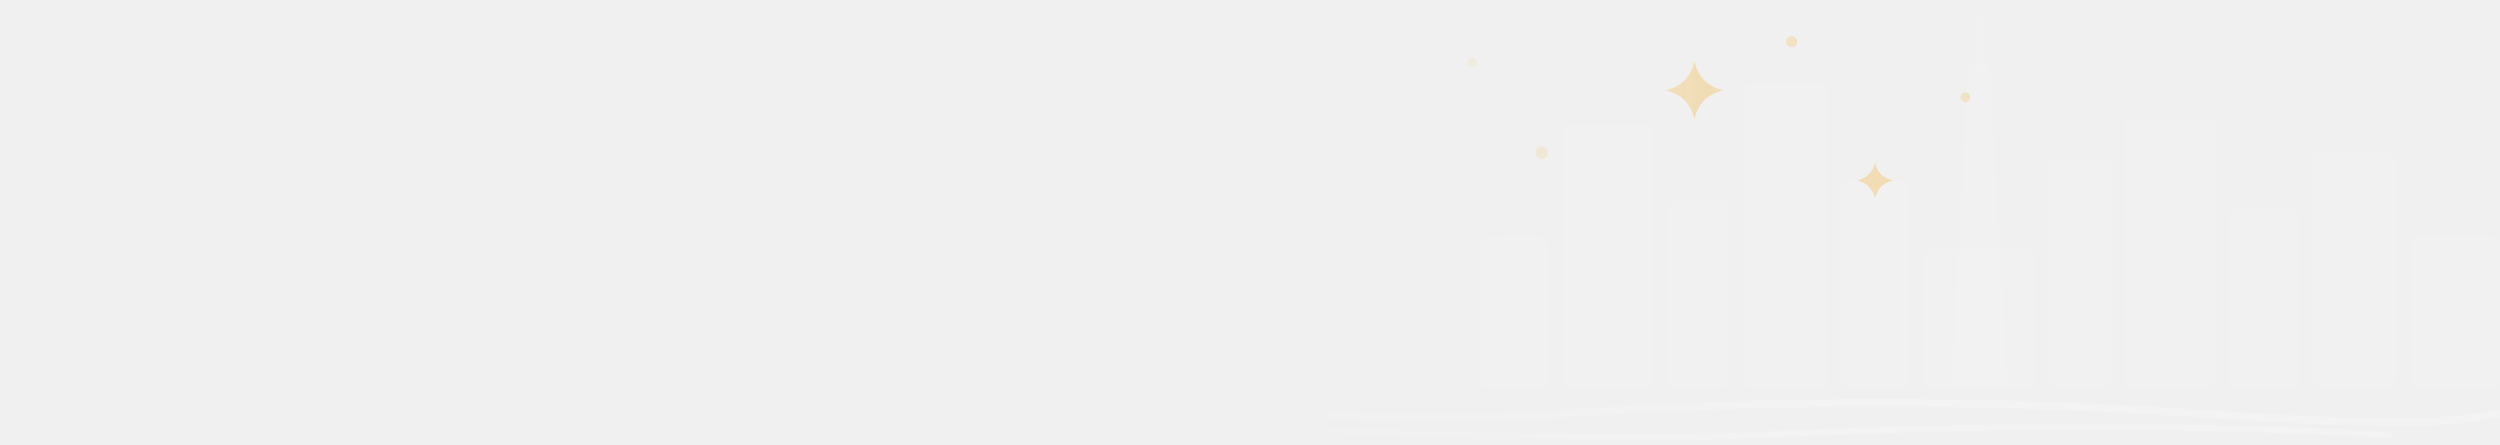
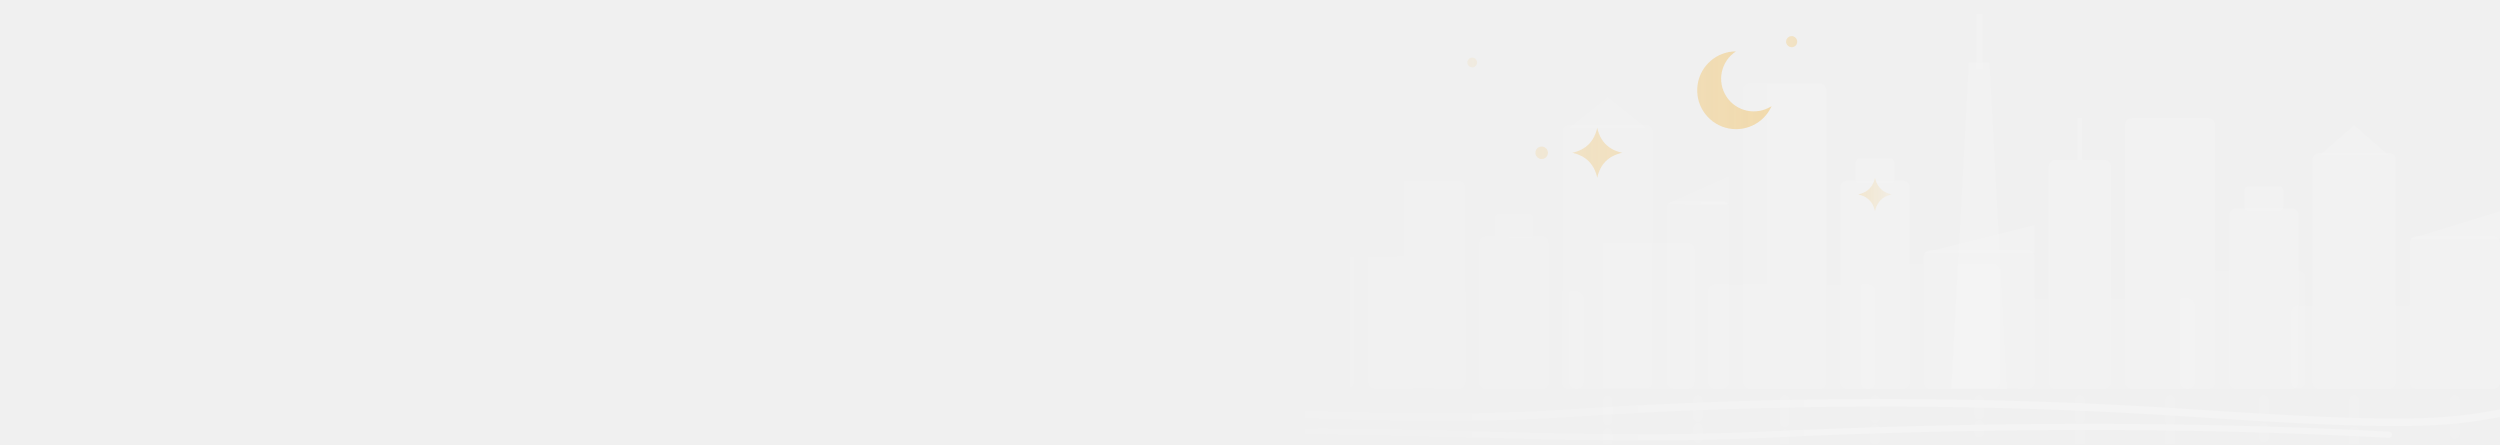
<svg xmlns="http://www.w3.org/2000/svg" viewBox="0 0 360 64" width="360" height="64" preserveAspectRatio="xMaxYMax meet" aria-hidden="true">
  <defs>
    <linearGradient id="fade" gradientUnits="userSpaceOnUse" x1="176" y1="0" x2="262" y2="0">
      <stop offset="0" stop-color="#fff" stop-opacity="0" />
      <stop offset="1" stop-color="#fff" stop-opacity="1" />
    </linearGradient>
+     <linearGradient id="btn" gradientUnits="userSpaceOnUse" x1="262" y1="0" x2="276" y2="0">
+       <stop offset="0" stop-color="#000" stop-opacity="0" />
+       <stop offset="1" stop-color="#000" stop-opacity="1" />
+     </linearGradient>
    <mask id="m">
      <rect width="360" height="64" fill="url(#fade)" />
    </mask>
+     <mask id="b">
+       <rect width="360" height="64" fill="url(#fade)" />
+       <rect x="262" y="-4" width="102" height="48" rx="8" fill="url(#btn)" />
+     </mask>
  </defs>
  <g mask="url(#m)">
-     <g fill="#FFFFFF" fill-opacity="0.085">
-       <rect x="150" y="44" width="10" height="12" rx="1.2" />
-       <rect x="162" y="36" width="8" height="20" rx="1.2" />
-       <rect x="172" y="40" width="12" height="16" rx="1.2" />
-       <rect x="186" y="32" width="9" height="24" rx="1.2" />
-       <rect x="197" y="26" width="14" height="30" rx="1.2" />
-       <rect x="213" y="34" width="10" height="22" rx="1.2" />
-       <rect x="225" y="18" width="13" height="38" rx="1.2" />
-       <rect x="240" y="29" width="9" height="27" rx="1.2" />
-       <rect x="251" y="12" width="12" height="44" rx="1.2" />
-       <rect x="265" y="26" width="10" height="30" rx="1.2" />
-       <rect x="277" y="36" width="16" height="20" rx="1.2" />
-       <rect x="295" y="23" width="9" height="33" rx="1.2" />
-       <rect x="306" y="17" width="13" height="39" rx="1.2" />
-       <rect x="321" y="30" width="10" height="26" rx="1.2" />
-       <rect x="333" y="22" width="12" height="34" rx="1.2" />
-       <rect x="347" y="34" width="13" height="22" rx="1.2" />
+     <g fill="#FFFFFF" fill-opacity="0.055">
+       <rect x="142" y="46" width="18" height="10" rx="1" />
+       <rect x="158" y="40" width="14" height="16" rx="1" />
+       <rect x="170" y="44" width="20" height="12" rx="1" />
+       <rect x="188" y="37" width="16" height="19" rx="1" />
+       <rect x="206" y="42" width="22" height="14" rx="1" />
+       <rect x="226" y="35" width="18" height="21" rx="1" />
+       <rect x="246" y="41" width="24" height="15" rx="1" />
+       <rect x="268" y="38" width="20" height="18" rx="1" />
+       <rect x="290" y="43" width="26" height="13" rx="1" />
+       <rect x="314" y="39" width="18" height="17" rx="1" />
+       <rect x="330" y="44" width="30" height="12" rx="1" />
+     </g>
+     <g fill="#FFFFFF" fill-opacity="0.11">
+       <rect x="150" y="44" width="10" height="12" rx="1" />
+       <rect x="162" y="36" width="8" height="20" rx="1" />
+       <rect x="163.8" y="32.8" width="4.5" height="3.6" rx=".6" />
+       <rect x="172" y="40" width="12" height="16" rx="1" />
+       <path d="M172 40.4 L184 36.4 L184 40.4 Z" />
+       <rect x="186" y="32" width="9" height="24" rx="1" />
+       <rect x="190.15" y="26" width=".7" height="6" />
+       <rect x="197" y="26" width="14" height="30" rx="1" />
+       <rect x="213" y="34" width="10" height="22" rx="1" />
+       <rect x="215.2" y="30.8" width="5.6" height="3.6" rx=".6" />
+       <rect x="225" y="18" width="13" height="38" rx="1" />
+       <path d="M226 18.4 L231.5 14 L237 18.4 Z" />
+       <rect x="240" y="29" width="9" height="27" rx="1" />
+       <path d="M240 29.4 L249 25.4 L249 29.4 Z" />
+       <rect x="251" y="12" width="12" height="44" rx="1" />
+       <rect x="265" y="26" width="10" height="30" rx="1" />
+       <rect x="267.2" y="22.8" width="5.6" height="3.6" rx=".6" />
+       <rect x="277" y="36" width="16" height="20" rx="1" />
+       <path d="M277 36.4 L293 32.4 L293 36.4 Z" />
+       <rect x="295" y="23" width="9" height="33" rx="1" />
+       <rect x="299.15" y="17" width=".7" height="6" />
+       <rect x="306" y="17" width="13" height="39" rx="1" />
+       <rect x="321" y="30" width="10" height="26" rx="1" />
+       <rect x="323.2" y="26.8" width="5.6" height="3.6" rx=".6" />
+       <rect x="333" y="22" width="12" height="34" rx="1" />
+       <path d="M334 22.4 L339.0 18 L344 22.4 Z" />
+       <rect x="347" y="34" width="13" height="22" rx="1" />
+       <path d="M347 34.4 L360 30.4 L360 34.4 Z" />
      <path d="M281 56 L283.5 9 L286.5 9 L289 56 Z" />
      <rect x="284.6" y="2" width=".9" height="8" />
    </g>
-     <g fill="none" stroke="#FFFFFF" stroke-opacity="0.2" stroke-linecap="round">
+     <g fill="none" stroke="#FFFFFF" stroke-opacity=".055" stroke-width="1.4" stroke-linecap="round">
+       <path d="M155.0 57.6 L155.0 59.3 M155.0 60.7 L155.0 61.4" />
+       <path d="M166.0 57.6 L166.0 59.7 M166.0 61.2 L166.0 62.3" />
+       <path d="M178.0 57.6 L178.0 59.5 M178.0 61.0 L178.0 61.9" />
+       <path d="M190.5 57.6 L190.5 59.9 M190.5 61.4 L190.5 62.8" />
+       <path d="M204.0 57.6 L204.0 60.2 M204.0 61.8 L204.0 63.4" />
+       <path d="M218.0 57.6 L218.0 59.8 M218.0 61.3 L218.0 62.5" />
+       <path d="M231.5 57.6 L231.5 60.6 M231.5 62.3 L231.5 64.3" />
+       <path d="M244.5 57.6 L244.5 60.1 M244.5 61.6 L244.5 63.1" />
+       <path d="M257.0 57.6 L257.0 60.8 M257.0 62.5 L257.0 64.6" />
+       <path d="M270.0 57.6 L270.0 60.2 M270.0 61.8 L270.0 63.4" />
+       <path d="M285.0 57.6 L285.0 59.7 M285.0 61.2 L285.0 62.3" />
+       <path d="M299.5 57.6 L299.5 60.4 M299.5 62.0 L299.5 63.8" />
+       <path d="M312.5 57.6 L312.5 60.7 M312.5 62.4 L312.5 64.4" />
+       <path d="M326.0 57.6 L326.0 60.0 M326.0 61.6 L326.0 63.0" />
+       <path d="M339.0 57.6 L339.0 60.4 M339.0 62.1 L339.0 63.9" />
+       <path d="M353.5 57.6 L353.5 59.8 M353.5 61.3 L353.5 62.5" />
+     </g>
+     <g fill="none" stroke="#FFFFFF" stroke-opacity="0.24" stroke-linecap="round">
      <path d="M140 59.5 C170 57.5 196 61.5 226 59.5 S286 57.5 316 59.5 S352 61 360 59.5" stroke-width="1.1" />
      <path d="M168 62.6 C198 61 224 64 254 62.6 S314 61 344 62.6" stroke-width=".9" />
    </g>
+   </g>
+   <g mask="url(#b)">
    <g transform="translate(8 0)">
-       <path d="M236 8.8 Q236.756 12.244 240.2 13 Q236.756 13.756 236 17.2 Q235.244 13.756 231.8 13 Q235.244 12.244 236 8.8 Z" fill="#F1D49A" fill-opacity="0.85" />
-       <path d="M262 23.4 Q262.468 25.532 264.6 26 Q262.468 26.468 262 28.6 Q261.532 26.468 259.4 26 Q261.532 25.532 262 23.4 Z" fill="#F1D49A" fill-opacity="0.7" />
+       <path d="M247.11 15.28 A5.6 5.6 0 1 1 241.98 7.40 A4.70 4.70 0 0 0 247.11 15.28 Z" fill="#F1D49A" fill-opacity="0.85" />
+       <path d="M222 18.4 Q222.648 21.352 225.6 22 Q222.648 22.648 222 25.6 Q221.352 22.648 218.4 22 Q221.352 21.352 222 18.4 Z" fill="#F1D49A" fill-opacity="0.85" />
+       <path d="M262 25.6 Q262.432 27.568 264.4 28 Q262.432 28.432 262 30.4 Q261.568 28.432 259.6 28 Q261.568 27.568 262 25.6 Z" fill="#F1D49A" fill-opacity="0.65" />
      <circle cx="214" cy="22" r="0.9" fill="#F1D49A" fill-opacity="0.6" />
      <circle cx="250" cy="6" r="0.8" fill="#F1D49A" fill-opacity="0.55" />
      <circle cx="275" cy="14" r="0.7" fill="#F1D49A" fill-opacity="0.5" />
      <circle cx="204" cy="9" r="0.7" fill="#F1D49A" fill-opacity="0.45" />
    </g>
  </g>
</svg>
